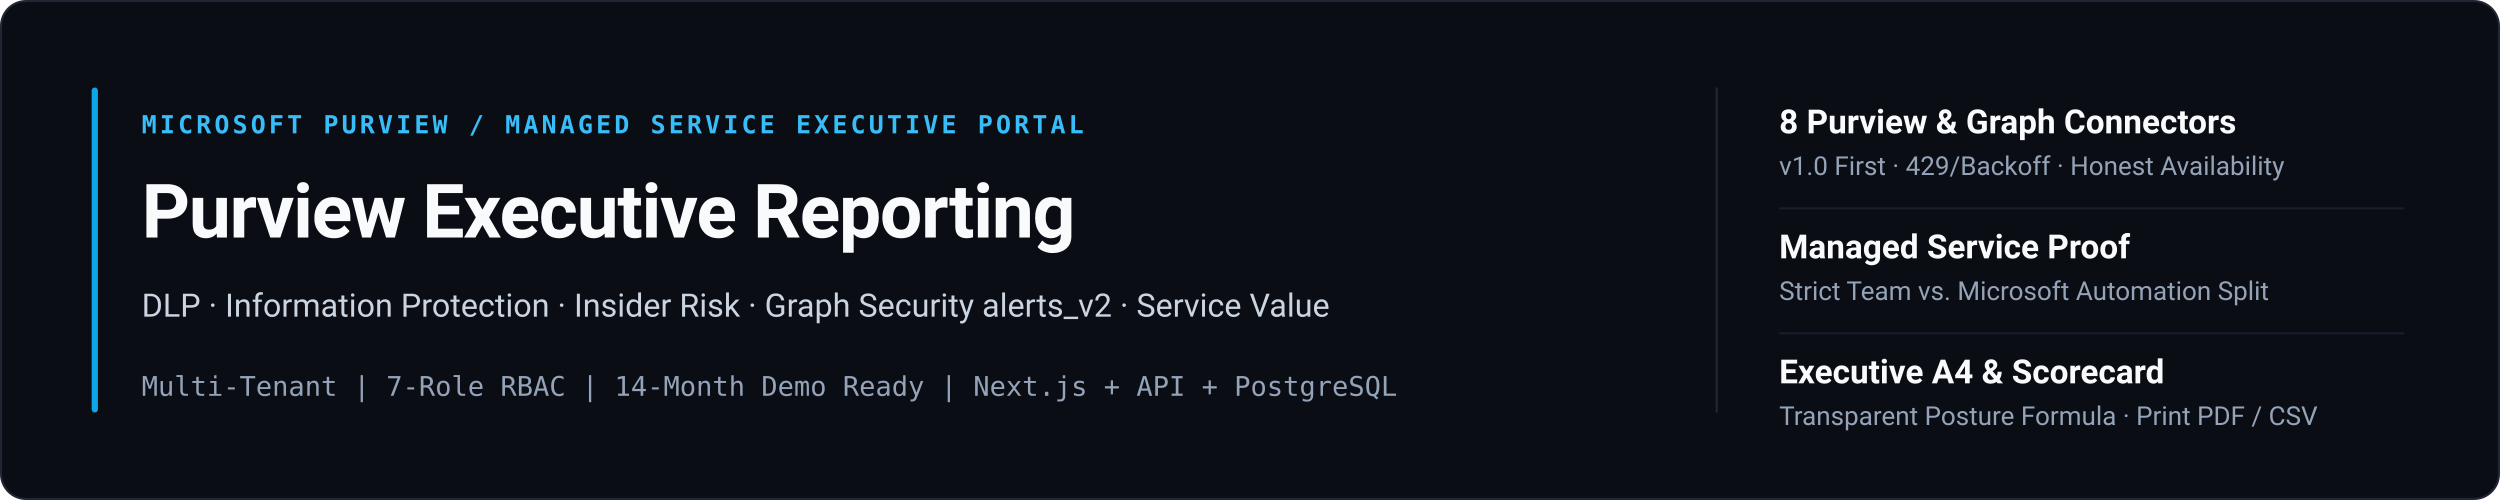
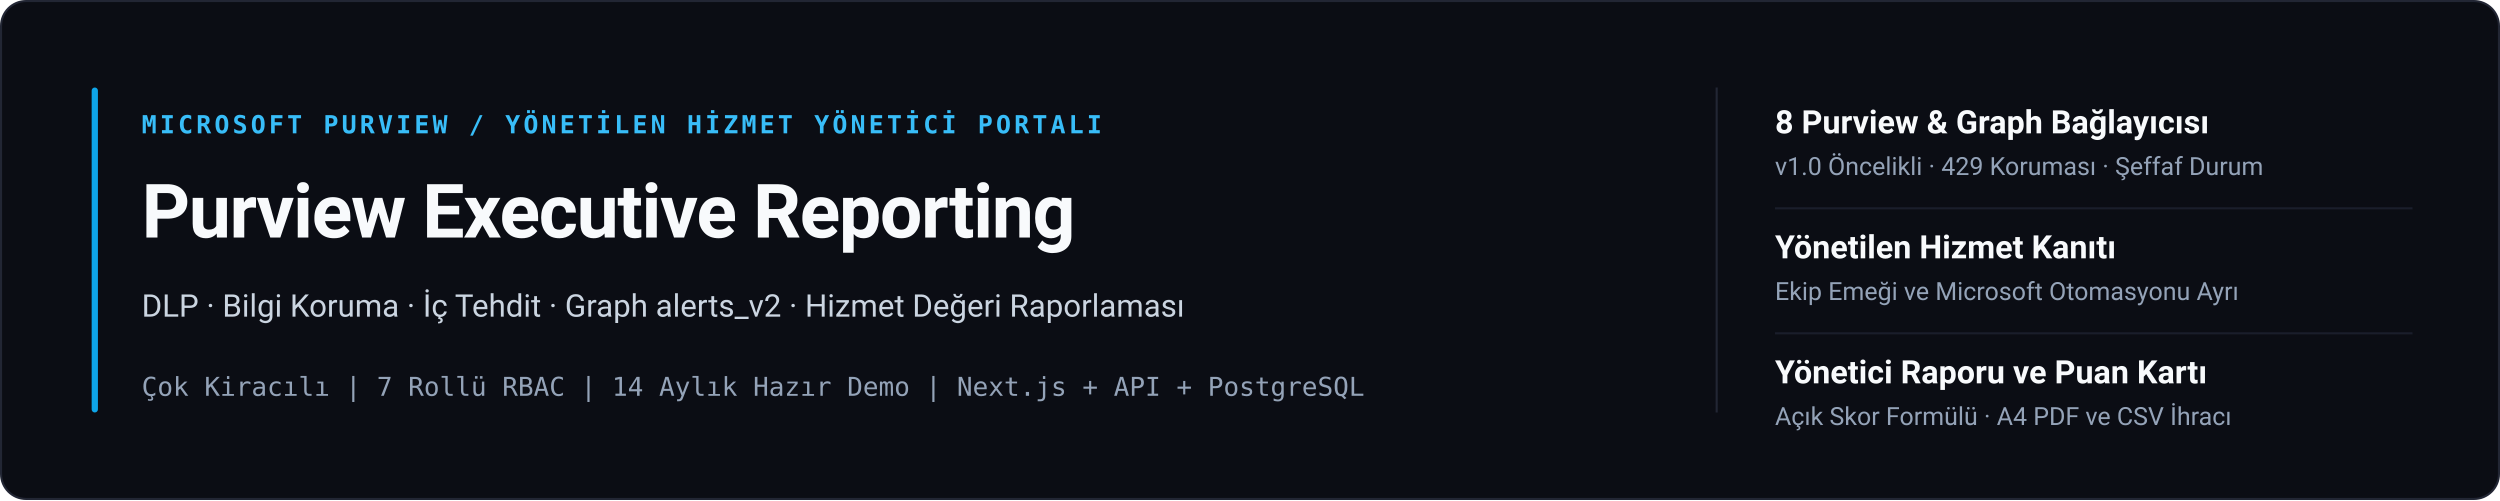
- <svg xmlns="http://www.w3.org/2000/svg" width="1200" height="240" viewBox="0 0 1200 240" role="img" aria-label="Microsoft Purview Managed Service Executive Reporting Portal">
+ <svg xmlns="http://www.w3.org/2000/svg" width="1200" height="240" viewBox="0 0 1200 240" role="img" aria-label="Microsoft Purview Yönetilen Hizmet Yönetici Raporlama Portalı">
  <rect x="0.5" y="0.5" width="1199" height="239" rx="12" fill="#0B0D14" stroke="#222634" stroke-width="1" />
  <rect x="44" y="42" width="3" height="156" rx="1.5" fill="#0EA5E9" />
  <text x="68" y="64" fill="#38BDF8" font-family="ui-monospace, SFMono-Regular, Menlo, Consolas, monospace" font-size="12" font-weight="600" letter-spacing="1.5">
-     MICROSOFT PURVIEW  /  MANAGED SERVICE EXECUTIVE PORTAL
+     MICROSOFT PURVIEW  /  YÖNETİLEN HİZMET YÖNETİCİ PORTALI
  </text>
  <text x="68" y="114" fill="#F8FAFC" font-family="system-ui, -apple-system, 'Segoe UI', Roboto, Helvetica, Arial, sans-serif" font-size="36" font-weight="600" letter-spacing="-0.6">
    Purview Executive Reporting
  </text>
-   <text x="68" y="152" fill="#CBD5E1" font-family="system-ui, -apple-system, 'Segoe UI', Roboto, Helvetica, Arial, sans-serif" font-size="15.5" font-weight="400">
-     DLP · Information Protection · Insider Risk · Graph Security alerts_v2 · Service Value
+   <text x="68" y="152" fill="#CBD5E1" font-family="system-ui, -apple-system, 'Segoe UI', Roboto, Helvetica, Arial, sans-serif" font-size="15" font-weight="400">
+     DLP · Bilgi Koruma · İç Tehdit · Graph alerts_v2 · Hizmet Değeri Raporlaması
  </text>
-   <text x="68" y="190" fill="#94A3B8" font-family="ui-monospace, SFMono-Regular, Menlo, Consolas, monospace" font-size="13" font-weight="500">
-     Multi-Tenant   |   7-Role RBAC   |   14-Month Demo Ready   |   Next.js + API + PostgreSQL
+   <text x="68" y="190" fill="#94A3B8" font-family="ui-monospace, SFMono-Regular, Menlo, Consolas, monospace" font-size="12.5" font-weight="500">
+     Çok Kiracılı  |  7 Rollü RBAC  |  14 Aylık Hazır Demo  |  Next.js + API + PostgreSQL
  </text>
  <line x1="824" y1="42" x2="824" y2="198" stroke="#222634" stroke-width="1" />
-   <g transform="translate(854, 46)">
-     <text x="0" y="18" fill="#F8FAFC" font-family="system-ui, -apple-system, 'Segoe UI', Roboto, Helvetica, Arial, sans-serif" font-size="16" font-weight="600">
-       8 Purview &amp; Graph Connectors
+   <g transform="translate(852, 46)">
+     <text x="0" y="18" fill="#F8FAFC" font-family="system-ui, -apple-system, 'Segoe UI', Roboto, Helvetica, Arial, sans-serif" font-size="15.5" font-weight="600">
+       8 Purview &amp; Graph Bağlayıcısı
    </text>
-     <text x="0" y="38" fill="#94A3B8" font-family="system-ui, -apple-system, 'Segoe UI', Roboto, Helvetica, Arial, sans-serif" font-size="12.5">
-       v1.0 First · 429/Backoff · Honest Availability
+     <text x="0" y="38" fill="#94A3B8" font-family="system-ui, -apple-system, 'Segoe UI', Roboto, Helvetica, Arial, sans-serif" font-size="12">
+       v1.0 Öncelikli · 429 Koruması · Şeffaf Durum
    </text>
-     <line x1="0" y1="54" x2="300" y2="54" stroke="#1A1E2B" stroke-width="1" />
-     <text x="0" y="78" fill="#F8FAFC" font-family="system-ui, -apple-system, 'Segoe UI', Roboto, Helvetica, Arial, sans-serif" font-size="16" font-weight="600">
-       Managed Service Proof
+     <line x1="0" y1="54" x2="306" y2="54" stroke="#1A1E2B" stroke-width="1" />
+     <text x="0" y="78" fill="#F8FAFC" font-family="system-ui, -apple-system, 'Segoe UI', Roboto, Helvetica, Arial, sans-serif" font-size="15.5" font-weight="600">
+       Yönetilen Hizmet Kanıtı
    </text>
-     <text x="0" y="98" fill="#94A3B8" font-family="system-ui, -apple-system, 'Segoe UI', Roboto, Helvetica, Arial, sans-serif" font-size="12.5">
-       Strict Team vs. Microsoft Automation Split
+     <text x="0" y="98" fill="#94A3B8" font-family="system-ui, -apple-system, 'Segoe UI', Roboto, Helvetica, Arial, sans-serif" font-size="12">
+       Ekip Emeği ve Microsoft Otomasyonu Ayrı
    </text>
-     <line x1="0" y1="114" x2="300" y2="114" stroke="#1A1E2B" stroke-width="1" />
-     <text x="0" y="138" fill="#F8FAFC" font-family="system-ui, -apple-system, 'Segoe UI', Roboto, Helvetica, Arial, sans-serif" font-size="16" font-weight="600">
-       Executive A4 &amp; Scorecard
+     <line x1="0" y1="114" x2="306" y2="114" stroke="#1A1E2B" stroke-width="1" />
+     <text x="0" y="138" fill="#F8FAFC" font-family="system-ui, -apple-system, 'Segoe UI', Roboto, Helvetica, Arial, sans-serif" font-size="15.5" font-weight="600">
+       Yönetici Raporu ve Puan Kartı
    </text>
-     <text x="0" y="158" fill="#94A3B8" font-family="system-ui, -apple-system, 'Segoe UI', Roboto, Helvetica, Arial, sans-serif" font-size="12.5">
-       Transparent Posture Formula · Print PDF / CSV
+     <text x="0" y="158" fill="#94A3B8" font-family="system-ui, -apple-system, 'Segoe UI', Roboto, Helvetica, Arial, sans-serif" font-size="12">
+       Açık Skor Formülü · A4 PDF ve CSV İhracı
    </text>
  </g>
</svg>
